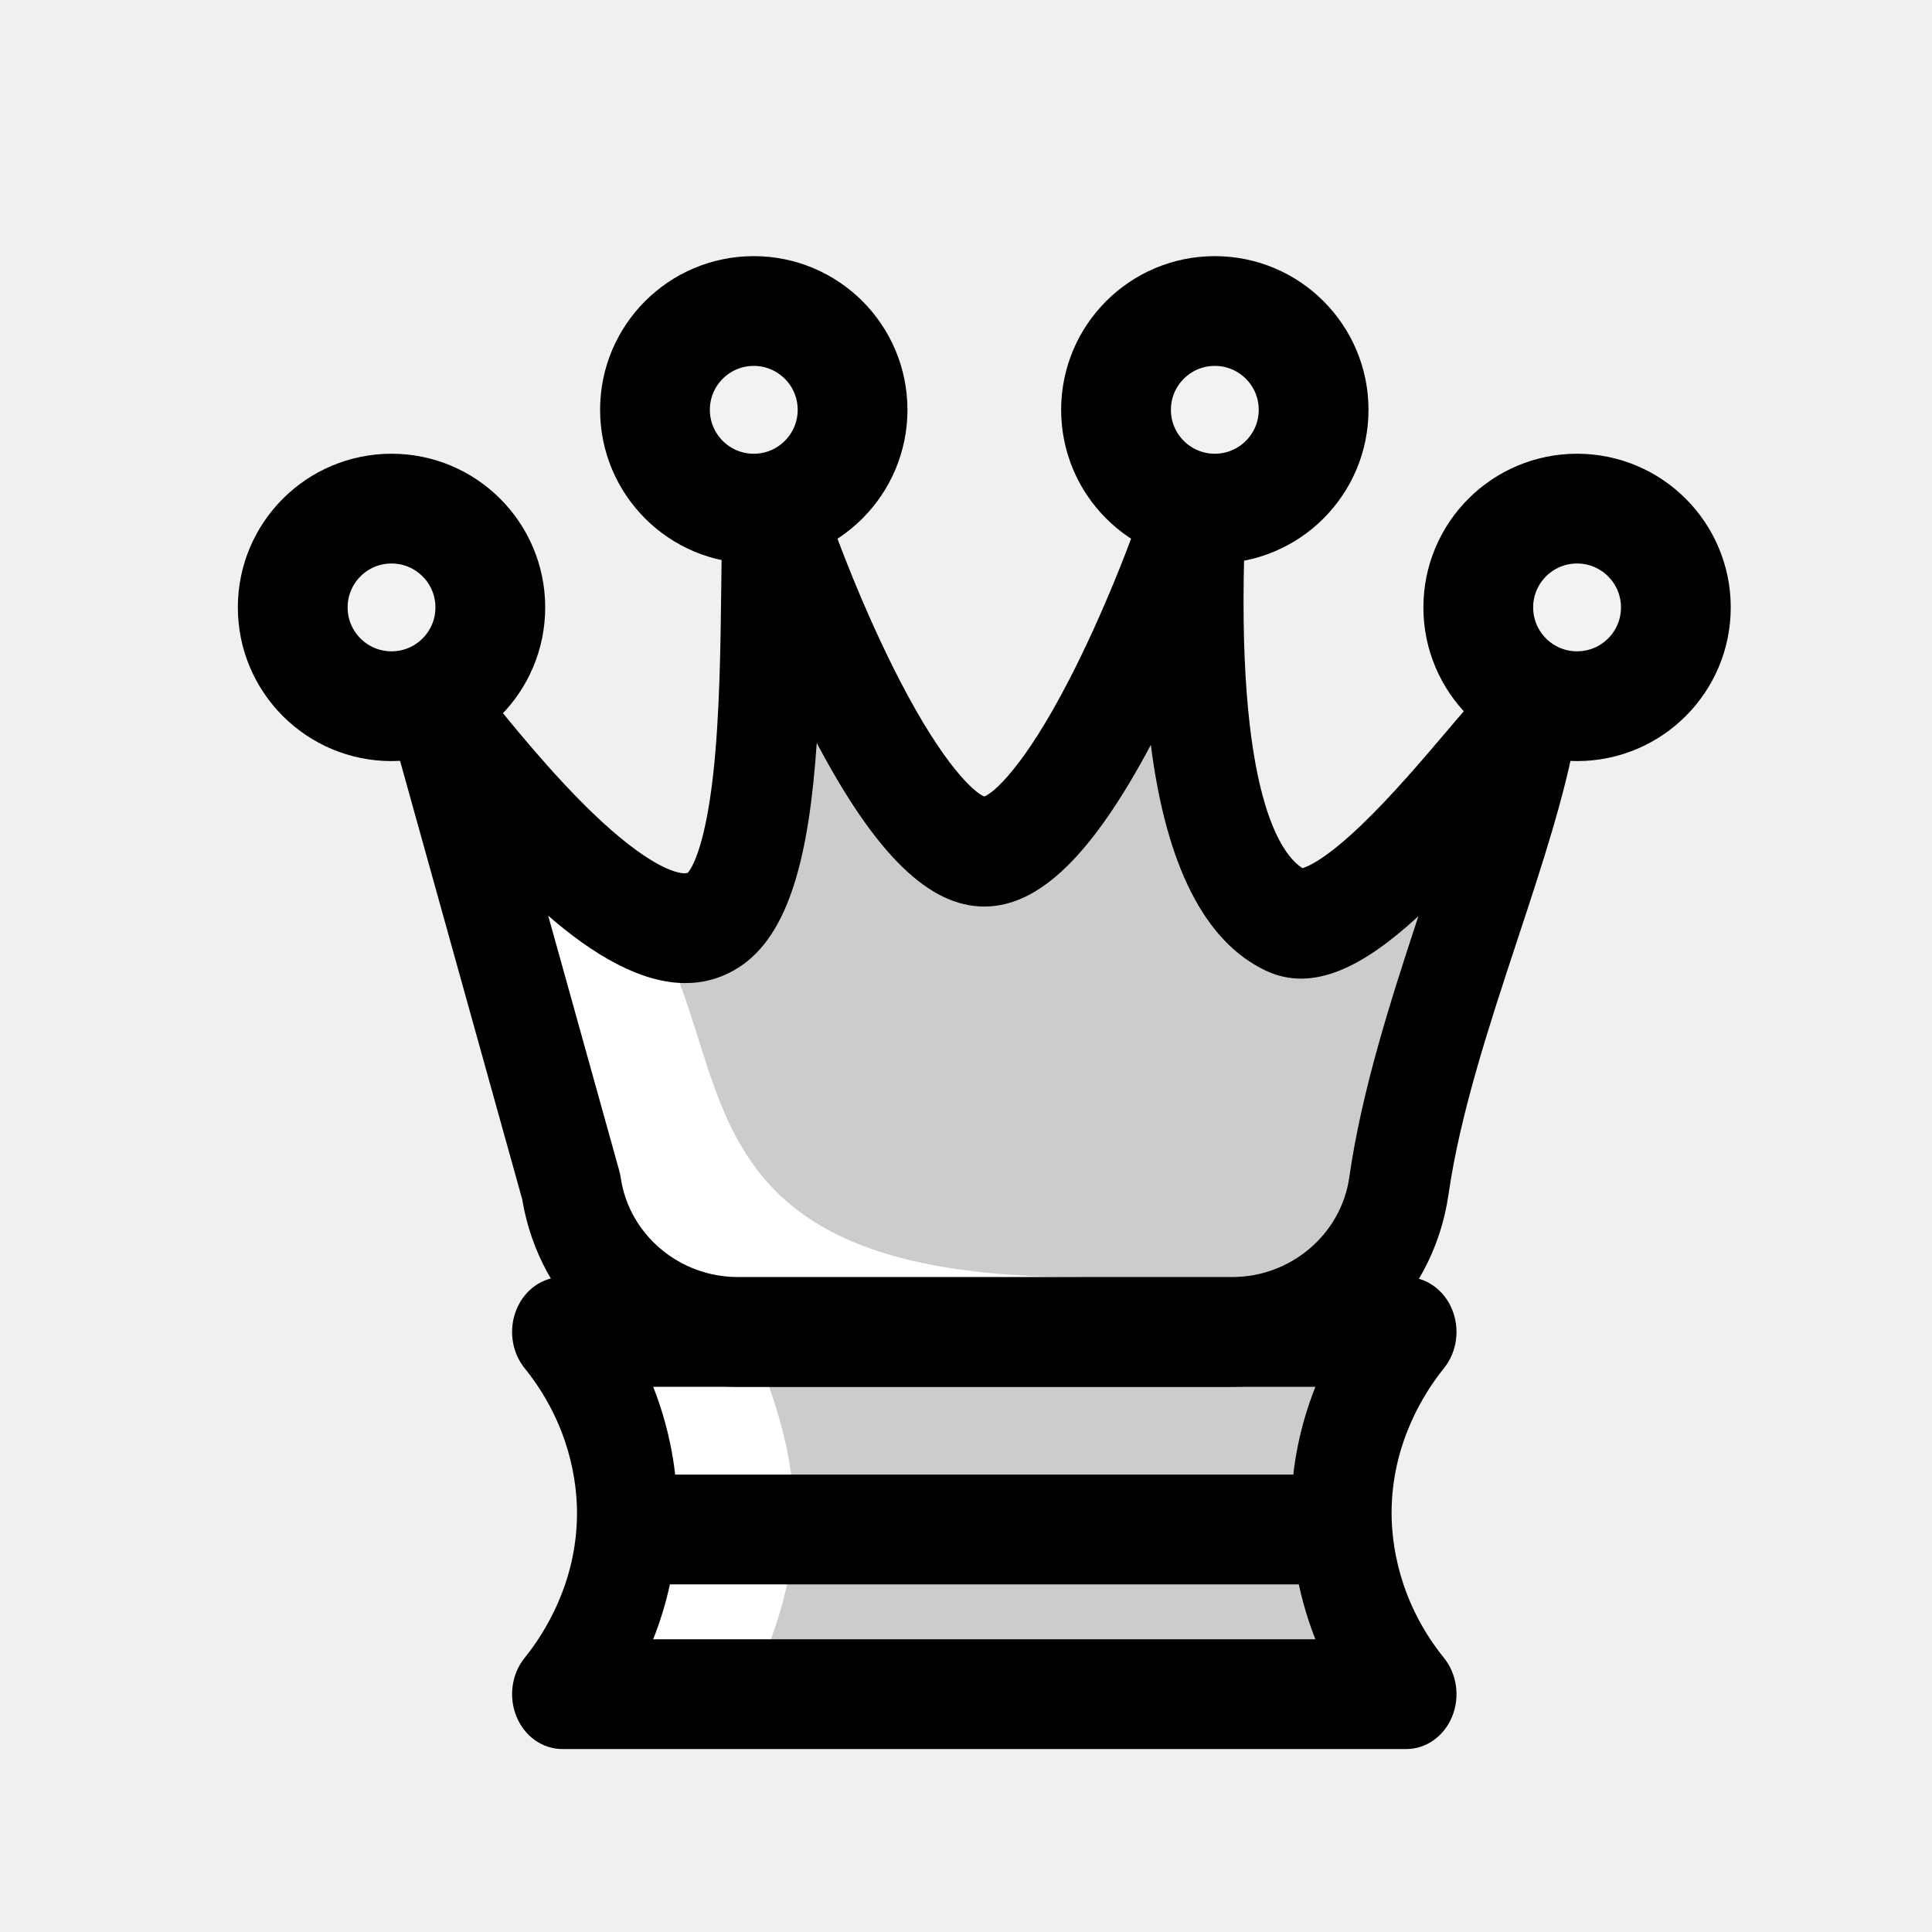
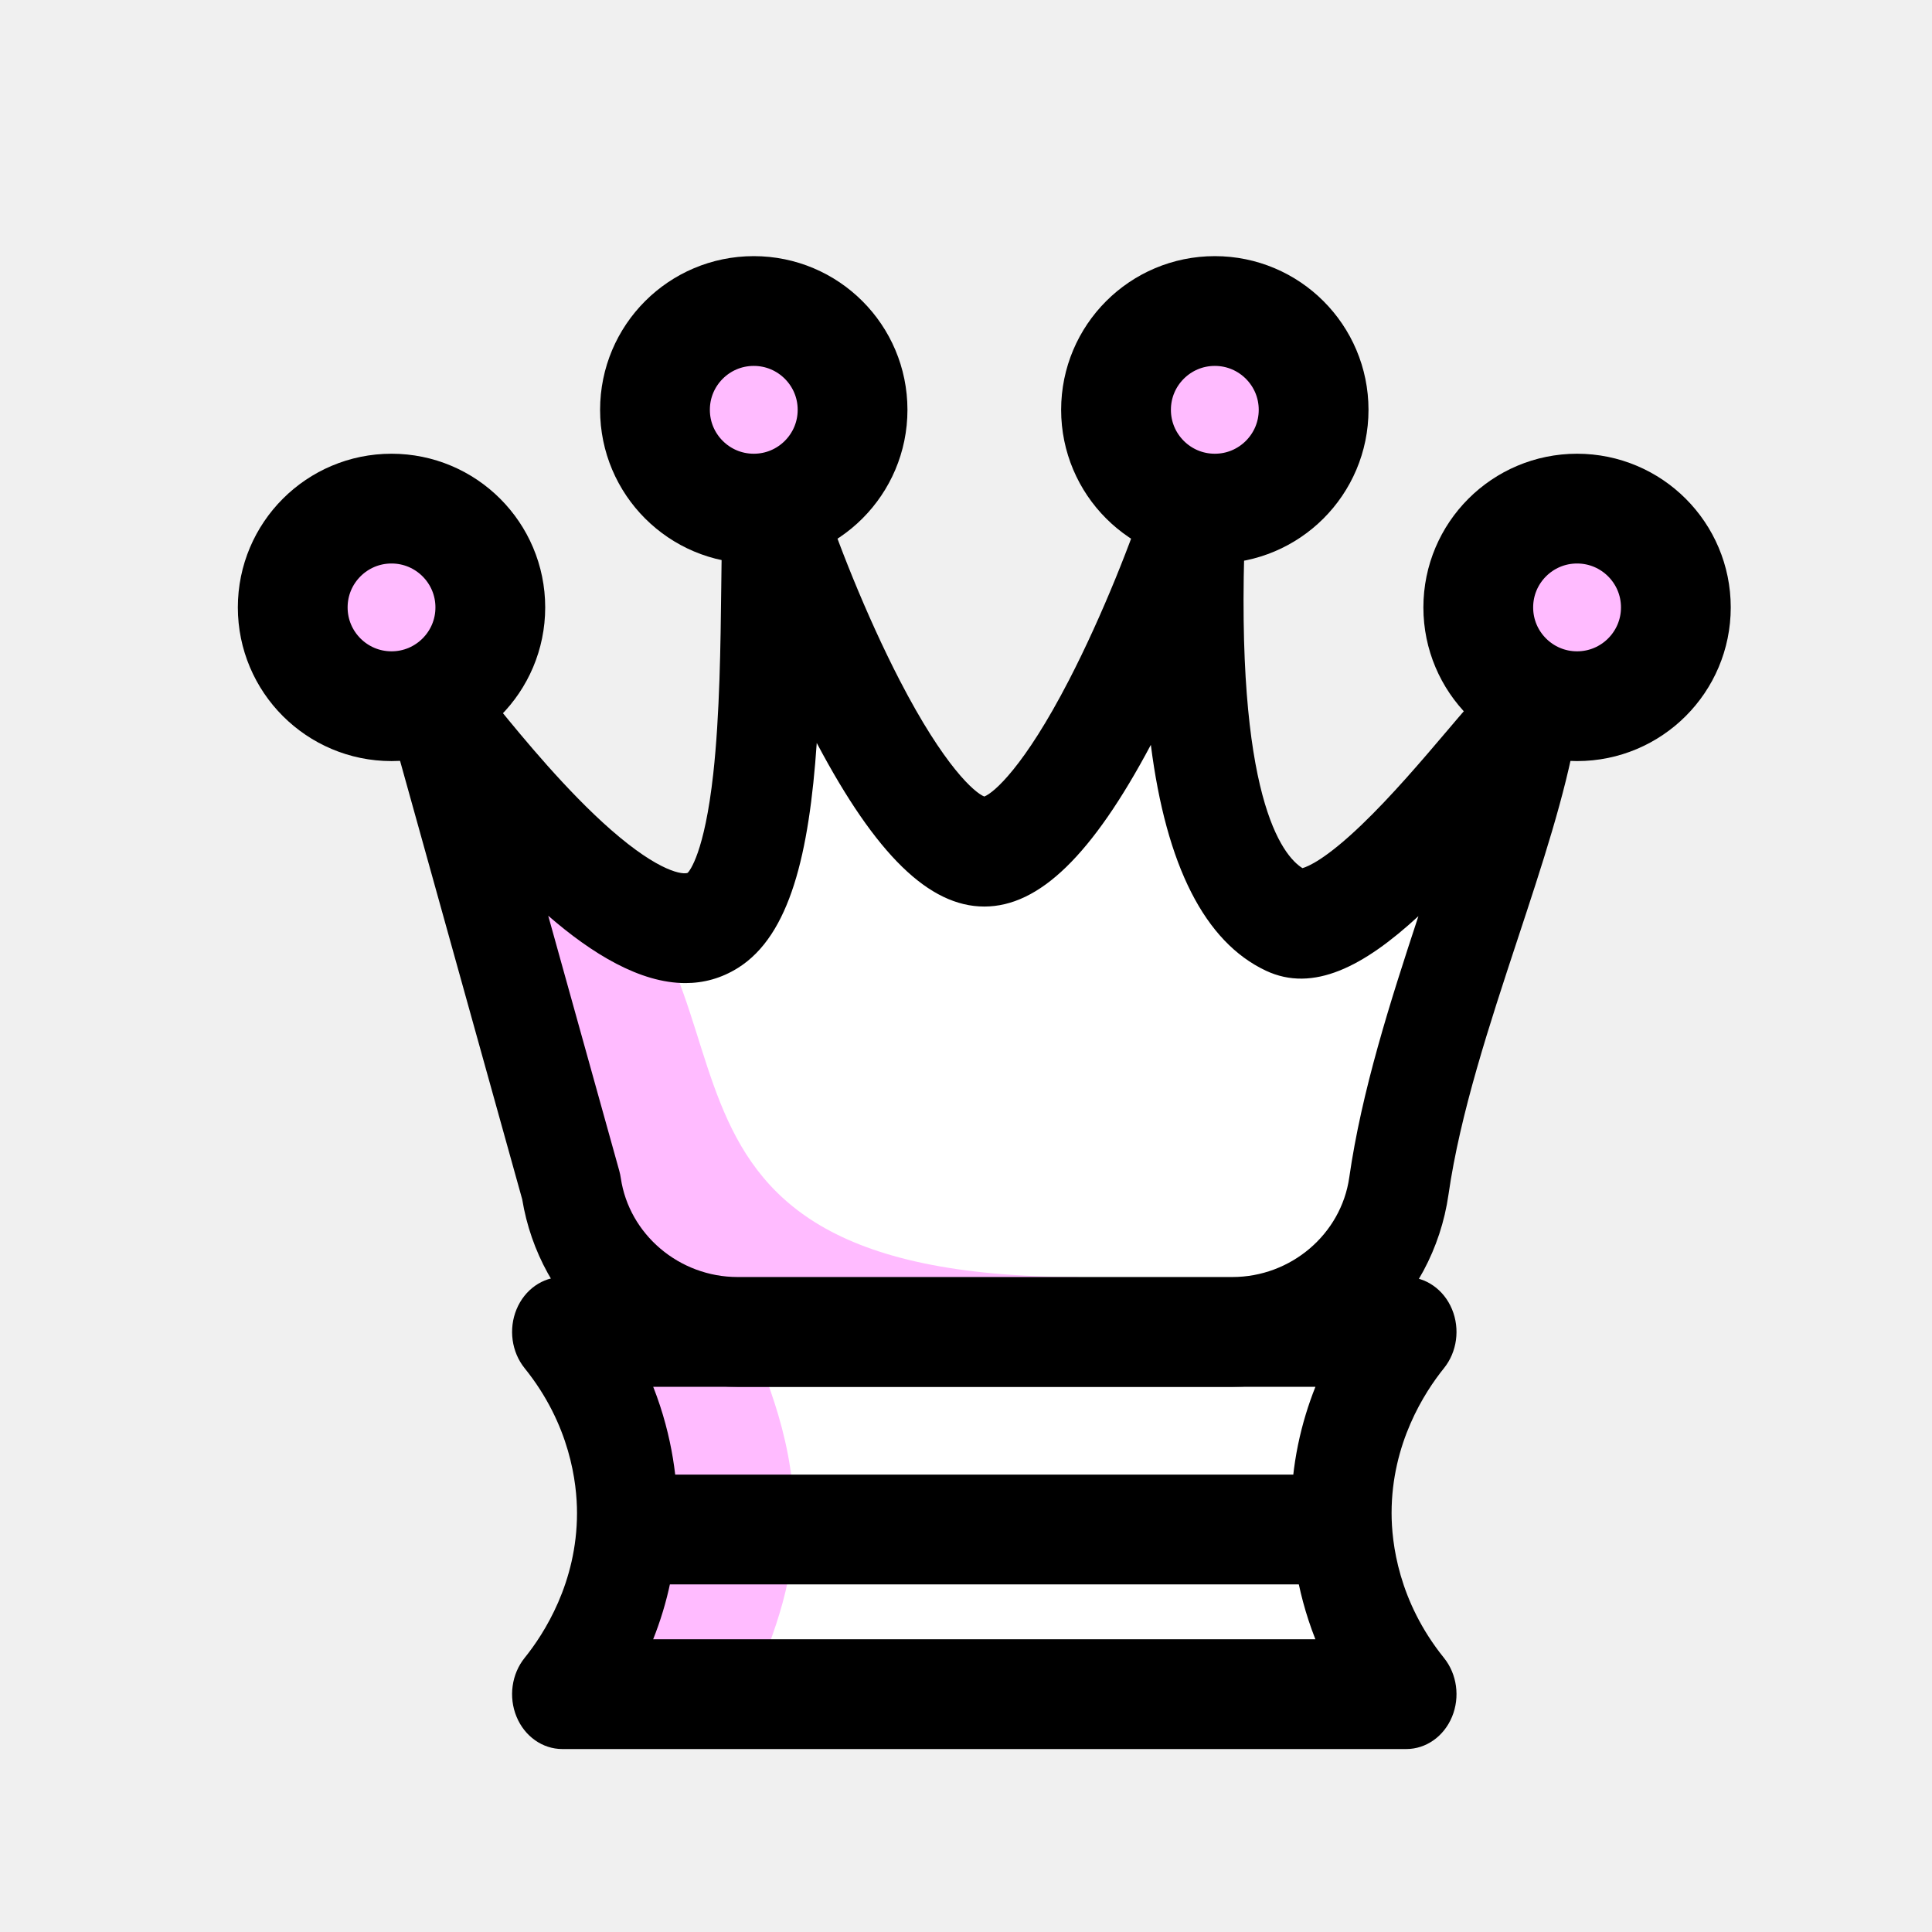
- <svg xmlns="http://www.w3.org/2000/svg" width="408pt" height="408pt" viewBox="-50 -90 498 528" version="1.1">
-   <g id="surface1" transform="translate(0 -20)">
-     <path style=" stroke:none;fill-rule:nonzero;fill:rgb(80%,80%,80%);fill-opacity:1;" d="M 319.324 393 L 88.676 393 C 93.176 387.422 106.422 369.527 106.422 343.5 C 106.422 336.527 105.469 314.82 88.676 294 L 319.324 294 C 314.824 299.578 301.582 317.473 301.582 343.5 C 301.582 350.473 302.531 372.18 319.324 393 " />
-     <path style=" stroke:none;fill-rule:nonzero;fill:rgb(100%,100%,100%);fill-opacity:1;" d="M 140 393 C 143.562 382.719 151.434 367.227 152 348 C 152.699 324.203 143.898 306.277 140 295 C 129.32 295 112.746 294 102.066 294 L 117.629 348 L 92.914 393 Z M 140 393 " />
-     <path style=" stroke:none;fill-rule:nonzero;fill:rgb(0%,0%,0%);fill-opacity:1;" d="M 113.504 378 L 294.484 378 C 288.961 363.984 287.852 351.363 287.852 343.5 C 287.852 330.18 290.68 318.586 294.496 309 L 113.516 309 C 119.039 323.016 120.148 335.637 120.148 343.5 C 120.148 356.82 117.32 368.414 113.504 378 M 319.32 408 L 88.68 408 C 83.281 408 78.387 404.547 76.168 399.176 C 73.945 393.801 74.812 387.508 78.379 383.082 C 83.723 376.453 92.691 362.496 92.691 343.5 C 92.691 335.348 90.832 319.359 78.375 303.914 C 74.812 299.492 73.945 293.195 76.168 287.824 C 78.387 282.453 83.281 279 88.68 279 L 319.32 279 C 324.719 279 329.613 282.453 331.832 287.824 C 334.055 293.199 333.191 299.492 329.621 303.918 C 324.277 310.547 315.309 324.504 315.309 343.5 C 315.309 351.652 317.168 367.641 329.621 383.086 C 333.191 387.508 334.055 393.805 331.832 399.176 C 329.613 404.547 324.719 408 319.32 408 " />
-     <path style=" stroke:none;fill-rule:nonzero;fill:rgb(80%,80%,80%);fill-opacity:1;" d="M 91.102 254.301 L 55.73 127.332 C 58.969 129.281 106.164 196.375 129.863 181.5 C 148.715 169.668 144.793 97.32 146.34 69 C 154.637 95.242 182.426 162.75 204 162.75 C 225.574 162.75 253.363 95.242 261.66 69 C 262.184 72.23 253.832 166.156 286.371 181.5 C 304.957 190.266 346.254 129.988 352.273 127.332 C 346.105 162.539 323.465 211.137 317.301 254.129 C 314.02 277.012 294.652 294 271.793 294 L 136.582 294 C 113.793 294 94.441 277.109 91.102 254.301 " />
-     <path style=" stroke:none;fill-rule:nonzero;fill:rgb(100%,100%,100%);fill-opacity:1;" d="M 86.828 159 C 153 192 93 279 230 279 L 129.973 294 C 118.781 283.531 95.906 259.227 86.828 222 C 80.238 194.984 83.629 172.277 86.828 159 " />
-     <path style=" stroke:none;fill-rule:nonzero;fill:rgb(0%,0%,0%);fill-opacity:1;" d="M 203.703 147.773 Z M 204.297 147.773 Z M 122.902 168.582 Z M 84.824 180.262 L 104.234 249.934 C 104.418 250.59 104.559 251.258 104.656 251.934 C 106.918 267.363 120.645 279 136.582 279 L 271.797 279 C 287.781 279 301.516 267.309 303.738 251.809 C 307.133 228.152 314.887 203.922 322.641 180.379 C 307.742 194.117 293.871 201.375 280.934 195.27 C 264.293 187.426 253.727 166.668 249.516 133.562 C 233.488 163.707 219.02 177.75 204 177.75 C 188.922 177.75 174.406 163.602 158.309 133.23 C 158.277 133.168 158.242 133.102 158.211 133.039 C 156.145 163.215 150.906 185.594 136.703 194.508 C 132.098 197.395 127.266 198.668 122.32 198.668 C 109.93 198.668 96.832 190.684 84.824 180.262 M 271.797 309 L 136.582 309 C 122.457 309 108.75 303.824 97.98 294.422 C 87.23 285.043 80.062 272.059 77.715 257.762 L 42.598 131.703 C 40.969 125.863 42.742 119.531 47.082 115.684 C 51.418 111.836 57.457 111.25 62.348 114.191 C 64.977 115.77 66.469 117.598 71.418 123.648 C 77.844 131.504 89.809 146.129 101.934 156.75 C 115.402 168.547 121.777 169.062 122.949 168.535 C 123.438 168.027 127.523 163.176 129.926 141.469 C 131.703 125.375 131.93 106.113 132.109 90.633 C 132.215 81.82 132.301 74.207 132.637 68.105 C 133.023 60.961 137.98 55.113 144.473 54.141 C 150.957 53.168 157.176 57.336 159.316 64.102 C 163.41 77.055 171.668 98.105 180.883 115.926 C 193.09 139.535 201.402 146.684 204 147.68 C 206.598 146.684 214.91 139.535 227.117 115.926 C 236.332 98.105 244.59 77.055 248.684 64.102 C 250.727 57.641 256.512 53.516 262.746 54.047 C 268.98 54.586 274.098 59.668 275.184 66.398 C 275.508 68.406 275.449 69.848 275.262 74.621 C 272.359 148.035 285.559 163.879 290.953 167.254 C 292.488 166.824 297.297 164.816 307.039 155.488 C 315.348 147.535 323.703 137.699 330.418 129.793 C 339.309 119.324 342.633 115.41 347.129 113.426 C 351.789 111.367 357.105 112.258 360.988 115.746 C 364.871 119.23 366.699 124.758 365.754 130.152 C 362.766 147.219 356.457 166.344 349.777 186.594 C 342.043 210.047 334.043 234.301 330.863 256.449 C 328.746 271.223 321.508 284.68 310.48 294.348 C 299.695 303.797 285.961 309 271.797 309 " />
-     <path style=" stroke:none;fill-rule:nonzero;fill:rgb(94.902%,94.902%,94.902%);fill-opacity:1;" d="M 168 42 C 168 56.91 155.91 69 141 69 C 126.09 69 114 56.91 114 42 C 114 27.09 126.09 15 141 15 C 155.91 15 168 27.09 168 42 " />
-     <path style="fill:none;stroke-width:30;stroke-linecap:butt;stroke-linejoin:round;stroke:rgb(0%,0%,0%);stroke-opacity:1;stroke-miterlimit:10;" d="M 0 0 C 0 -14.91 -12.09 -27 -27 -27 C -41.91 -27 -54 -14.91 -54 0 C -54 14.91 -41.91 27 -27 27 C -12.09 27 0 14.91 0 0 Z M 0 0 " transform="matrix(1,0,0,-1,168,42)" />
-     <path style=" stroke:none;fill-rule:nonzero;fill:rgb(94.902%,94.902%,94.902%);fill-opacity:1;" d="M 294 42 C 294 56.91 281.91 69 267 69 C 252.09 69 240 56.91 240 42 C 240 27.09 252.09 15 267 15 C 281.91 15 294 27.09 294 42 " />
-     <path style="fill:none;stroke-width:30;stroke-linecap:butt;stroke-linejoin:round;stroke:rgb(0%,0%,0%);stroke-opacity:1;stroke-miterlimit:10;" d="M 0 0 C 0 -14.91 -12.09 -27 -27 -27 C -41.91 -27 -54 -14.91 -54 0 C -54 14.91 -41.91 27 -27 27 C -12.09 27 0 14.91 0 0 Z M 0 0 " transform="matrix(1,0,0,-1,294,42)" />
-     <path style=" stroke:none;fill-rule:nonzero;fill:rgb(94.902%,94.902%,94.902%);fill-opacity:1;" d="M 393 96 C 393 110.91 380.91 123 366 123 C 351.09 123 339 110.91 339 96 C 339 81.09 351.09 69 366 69 C 380.91 69 393 81.09 393 96 " />
-     <path style="fill:none;stroke-width:30;stroke-linecap:butt;stroke-linejoin:round;stroke:rgb(0%,0%,0%);stroke-opacity:1;stroke-miterlimit:10;" d="M 0 0 C 0 -14.91 -12.09 -27 -27 -27 C -41.91 -27 -54 -14.91 -54 0 C -54 14.91 -41.91 27 -27 27 C -12.09 27 0 14.91 0 0 Z M 0 0 " transform="matrix(1,0,0,-1,393,96)" />
-     <path style=" stroke:none;fill-rule:nonzero;fill:rgb(94.902%,94.902%,94.902%);fill-opacity:1;" d="M 69 96 C 69 110.91 56.91 123 42 123 C 27.09 123 15 110.91 15 96 C 15 81.09 27.09 69 42 69 C 56.91 69 69 81.09 69 96 " />
-     <path style="fill:none;stroke-width:30;stroke-linecap:butt;stroke-linejoin:round;stroke:rgb(0%,0%,0%);stroke-opacity:1;stroke-miterlimit:10;" d="M 0 0 C 0 -14.91 -12.09 -27 -27 -27 C -41.91 -27 -54 -14.91 -54 0 C -54 14.91 -41.91 27 -27 27 C -12.09 27 0 14.91 0 0 Z M 0 0 " transform="matrix(1,0,0,-1,69,96)" />
-     <path style="fill:none;stroke-width:30;stroke-linecap:butt;stroke-linejoin:round;stroke:rgb(0%,0%,0%);stroke-opacity:1;stroke-miterlimit:10;" d="M 0 0 L 197.695 0 " transform="matrix(1,0,0,-1,105.1523,348)" />
-   </g>
+ <svg xmlns="http://www.w3.org/2000/svg" width="408pt" height="408pt" viewBox="-50 -90 498 528" version="1.1" id="svg33">
+   <defs id="defs37" />
+   <path style="fill:#ffffff;fill-opacity:1;fill-rule:nonzero;stroke:none" d="M 319.324,373 H 88.676 c 4.5,-5.578 17.746,-23.473 17.746,-49.5 0,-6.973 -0.953,-28.68 -17.746,-49.5 H 319.324 c -4.5,5.578 -17.742,23.473 -17.742,49.5 0,6.973 0.949,28.68 17.742,49.5" id="path2" />
+   <path style="fill:#ffbbff;fill-opacity:1;fill-rule:nonzero;stroke:none" d="m 140,373 c 3.562,-10.281 11.434,-25.773 12,-45 0.699,-23.797 -8.102,-41.723 -12,-53 -10.68,0 -27.254,-1 -37.934,-1 l 15.562,54 -24.715,45 z m 0,0" id="path4" />
+   <path style="fill:#000000;fill-opacity:1;fill-rule:nonzero;stroke:none" d="m 113.504,358 h 180.98 c -5.523,-14.016 -6.633,-26.637 -6.633,-34.5 0,-13.32 2.828,-24.914 6.645,-34.5 H 113.516 c 5.523,14.016 6.633,26.637 6.633,34.5 0,13.32 -2.828,24.914 -6.645,34.5 m 205.816,30 H 88.68 c -5.398,0 -10.293,-3.453 -12.512,-8.824 -2.223,-5.375 -1.355,-11.668 2.211,-16.094 5.344,-6.629 14.312,-20.586 14.312,-39.582 0,-8.152 -1.859,-24.141 -14.316,-39.586 -3.562,-4.422 -4.43,-10.719 -2.207,-16.09 C 78.387,262.453 83.281,259 88.68,259 H 319.32 c 5.398,0 10.293,3.453 12.512,8.824 2.223,5.375 1.359,11.668 -2.211,16.094 -5.344,6.629 -14.312,20.586 -14.312,39.582 0,8.152 1.859,24.141 14.312,39.586 3.57,4.422 4.434,10.719 2.211,16.09 C 329.613,384.547 324.719,388 319.32,388" id="path6" />
+   <path style="fill:#ffffff;fill-opacity:1;fill-rule:nonzero;stroke:none" d="M 91.102,234.301 55.73,107.332 C 58.969,109.281 106.164,176.375 129.863,161.5 148.715,149.668 144.793,77.32 146.34,49 c 8.297,26.242 36.086,93.75 57.66,93.75 21.574,0 49.363,-67.508 57.66,-93.75 0.523,3.23 -7.828,97.156 24.711,112.5 18.586,8.766 59.883,-51.512 65.902,-54.168 -6.168,35.207 -28.809,83.805 -34.973,126.797 C 314.02,257.012 294.652,274 271.793,274 H 136.582 c -22.789,0 -42.141,-16.891 -45.48,-39.699" id="path8" />
+   <path style="fill:#ffbbff;fill-opacity:1;fill-rule:nonzero;stroke:none" d="M 86.828,139 C 153,172 93,259 230,259 l -100.027,15 c -11.191,-10.469 -34.066,-34.773 -43.145,-72 -6.59,-27.016 -3.199,-49.723 0,-63" id="path10" />
+   <path style="fill:#000000;fill-opacity:1;fill-rule:nonzero;stroke:none" d="m 203.703,127.773 z m 0.594,0 z m -81.395,20.809 z m -38.078,11.68 19.41,69.672 c 0.184,0.656 0.324,1.324 0.422,2 C 106.918,247.363 120.645,259 136.582,259 h 135.215 c 15.984,0 29.719,-11.691 31.941,-27.191 3.395,-23.656 11.148,-47.887 18.902,-71.43 -14.898,13.738 -28.77,20.996 -41.707,14.891 C 264.293,167.426 253.727,146.668 249.516,113.562 233.488,143.707 219.02,157.75 204,157.75 c -15.078,0 -29.594,-14.148 -45.691,-44.52 -0.031,-0.062 -0.066,-0.129 -0.098,-0.191 -2.066,30.176 -7.305,52.555 -21.508,61.469 -4.605,2.887 -9.437,4.16 -14.383,4.16 -12.391,0 -25.488,-7.984 -37.496,-18.406 M 271.797,289 H 136.582 c -14.125,0 -27.832,-5.176 -38.602,-14.578 -10.75,-9.379 -17.918,-22.363 -20.266,-36.66 L 42.598,111.703 c -1.629,-5.84 0.145,-12.172 4.484,-16.02 4.336,-3.848 10.375,-4.434 15.266,-1.492 2.629,1.578 4.121,3.406 9.07,9.457 6.426,7.855 18.391,22.48 30.516,33.102 13.469,11.797 19.844,12.312 21.016,11.785 0.488,-0.508 4.574,-5.359 6.977,-27.066 1.777,-16.094 2.004,-35.355 2.184,-50.836 0.105,-8.812 0.191,-16.426 0.527,-22.527 0.387,-7.145 5.344,-12.992 11.836,-13.965 6.484,-0.973 12.703,3.195 14.844,9.961 4.094,12.953 12.352,34.004 21.566,51.824 12.207,23.609 20.52,30.758 23.117,31.754 2.598,-0.996 10.91,-8.145 23.117,-31.754 9.215,-17.82 17.473,-38.871 21.566,-51.824 2.043,-6.461 7.828,-10.586 14.062,-10.055 6.234,0.539 11.352,5.621 12.438,12.352 0.324,2.008 0.266,3.449 0.078,8.223 -2.902,73.414 10.297,89.258 15.691,92.633 1.535,-0.43 6.344,-2.438 16.086,-11.766 8.309,-7.953 16.664,-17.789 23.379,-25.695 8.891,-10.469 12.215,-14.383 16.711,-16.367 4.66,-2.059 9.977,-1.168 13.859,2.32 3.883,3.484 5.711,9.012 4.766,14.406 -2.988,17.066 -9.297,36.191 -15.977,56.441 -7.734,23.453 -15.734,47.707 -18.914,69.855 -2.117,14.773 -9.355,28.23 -20.383,37.898 C 299.695,283.797 285.961,289 271.797,289" id="path12" />
+   <path style="fill:#ffbbff;fill-opacity:1;fill-rule:nonzero;stroke:none" d="m 168,22 c 0,14.91 -12.09,27 -27,27 -14.91,0 -27,-12.09 -27,-27 0,-14.91 12.09,-27 27,-27 14.91,0 27,12.09 27,27" id="path14" />
+   <path style="fill:none;stroke:#000000;stroke-width:30;stroke-linecap:butt;stroke-linejoin:round;stroke-miterlimit:10;stroke-opacity:1" d="m 168,22 c 0,14.91 -12.09,27 -27,27 -14.91,0 -27,-12.09 -27,-27 0,-14.91 12.09,-27 27,-27 14.91,0 27,12.09 27,27 z m 0,0" id="path16" />
+   <path style="fill:#ffbbff;fill-opacity:1;fill-rule:nonzero;stroke:none" d="m 294,22 c 0,14.91 -12.09,27 -27,27 -14.91,0 -27,-12.09 -27,-27 0,-14.91 12.09,-27 27,-27 14.91,0 27,12.09 27,27" id="path18" />
+   <path style="fill:none;stroke:#000000;stroke-width:30;stroke-linecap:butt;stroke-linejoin:round;stroke-miterlimit:10;stroke-opacity:1" d="m 294,22 c 0,14.91 -12.09,27 -27,27 -14.91,0 -27,-12.09 -27,-27 0,-14.91 12.09,-27 27,-27 14.91,0 27,12.09 27,27 z m 0,0" id="path20" />
+   <path style="fill:#f0f0f0;fill-opacity:1;fill-rule:nonzero;stroke:none" d="m 393,76 c 0,14.91 -12.09,27 -27,27 -14.91,0 -27,-12.09 -27,-27 0,-14.91 12.09,-27 27,-27 14.91,0 27,12.09 27,27" id="path22" />
+   <path style="fill:#ffbbff;stroke:#000000;stroke-width:30;stroke-linecap:butt;stroke-linejoin:round;stroke-miterlimit:10;stroke-opacity:1;fill-opacity:1" d="m 393,76 c 0,14.91 -12.09,27 -27,27 -14.91,0 -27,-12.09 -27,-27 0,-14.91 12.09,-27 27,-27 14.91,0 27,12.09 27,27 z m 0,0" id="path24" />
+   <path style="fill:#f0f0f0;fill-opacity:1;fill-rule:nonzero;stroke:none" d="M 69,76 C 69,90.91 56.91,103 42,103 27.09,103 15,90.91 15,76 15,61.09 27.09,49 42,49 56.91,49 69,61.09 69,76" id="path26" />
+   <path style="fill:#ffbbff;stroke:#000000;stroke-width:30;stroke-linecap:butt;stroke-linejoin:round;stroke-miterlimit:10;stroke-opacity:1;fill-opacity:1" d="M 69,76 C 69,90.91 56.91,103 42,103 27.09,103 15,90.91 15,76 15,61.09 27.09,49 42,49 56.91,49 69,61.09 69,76 Z m 0,0" id="path28" />
+   <path style="fill:none;stroke:#000000;stroke-width:30;stroke-linecap:butt;stroke-linejoin:round;stroke-miterlimit:10;stroke-opacity:1" d="M 105.152,328 H 302.848" id="path30" />
</svg>
